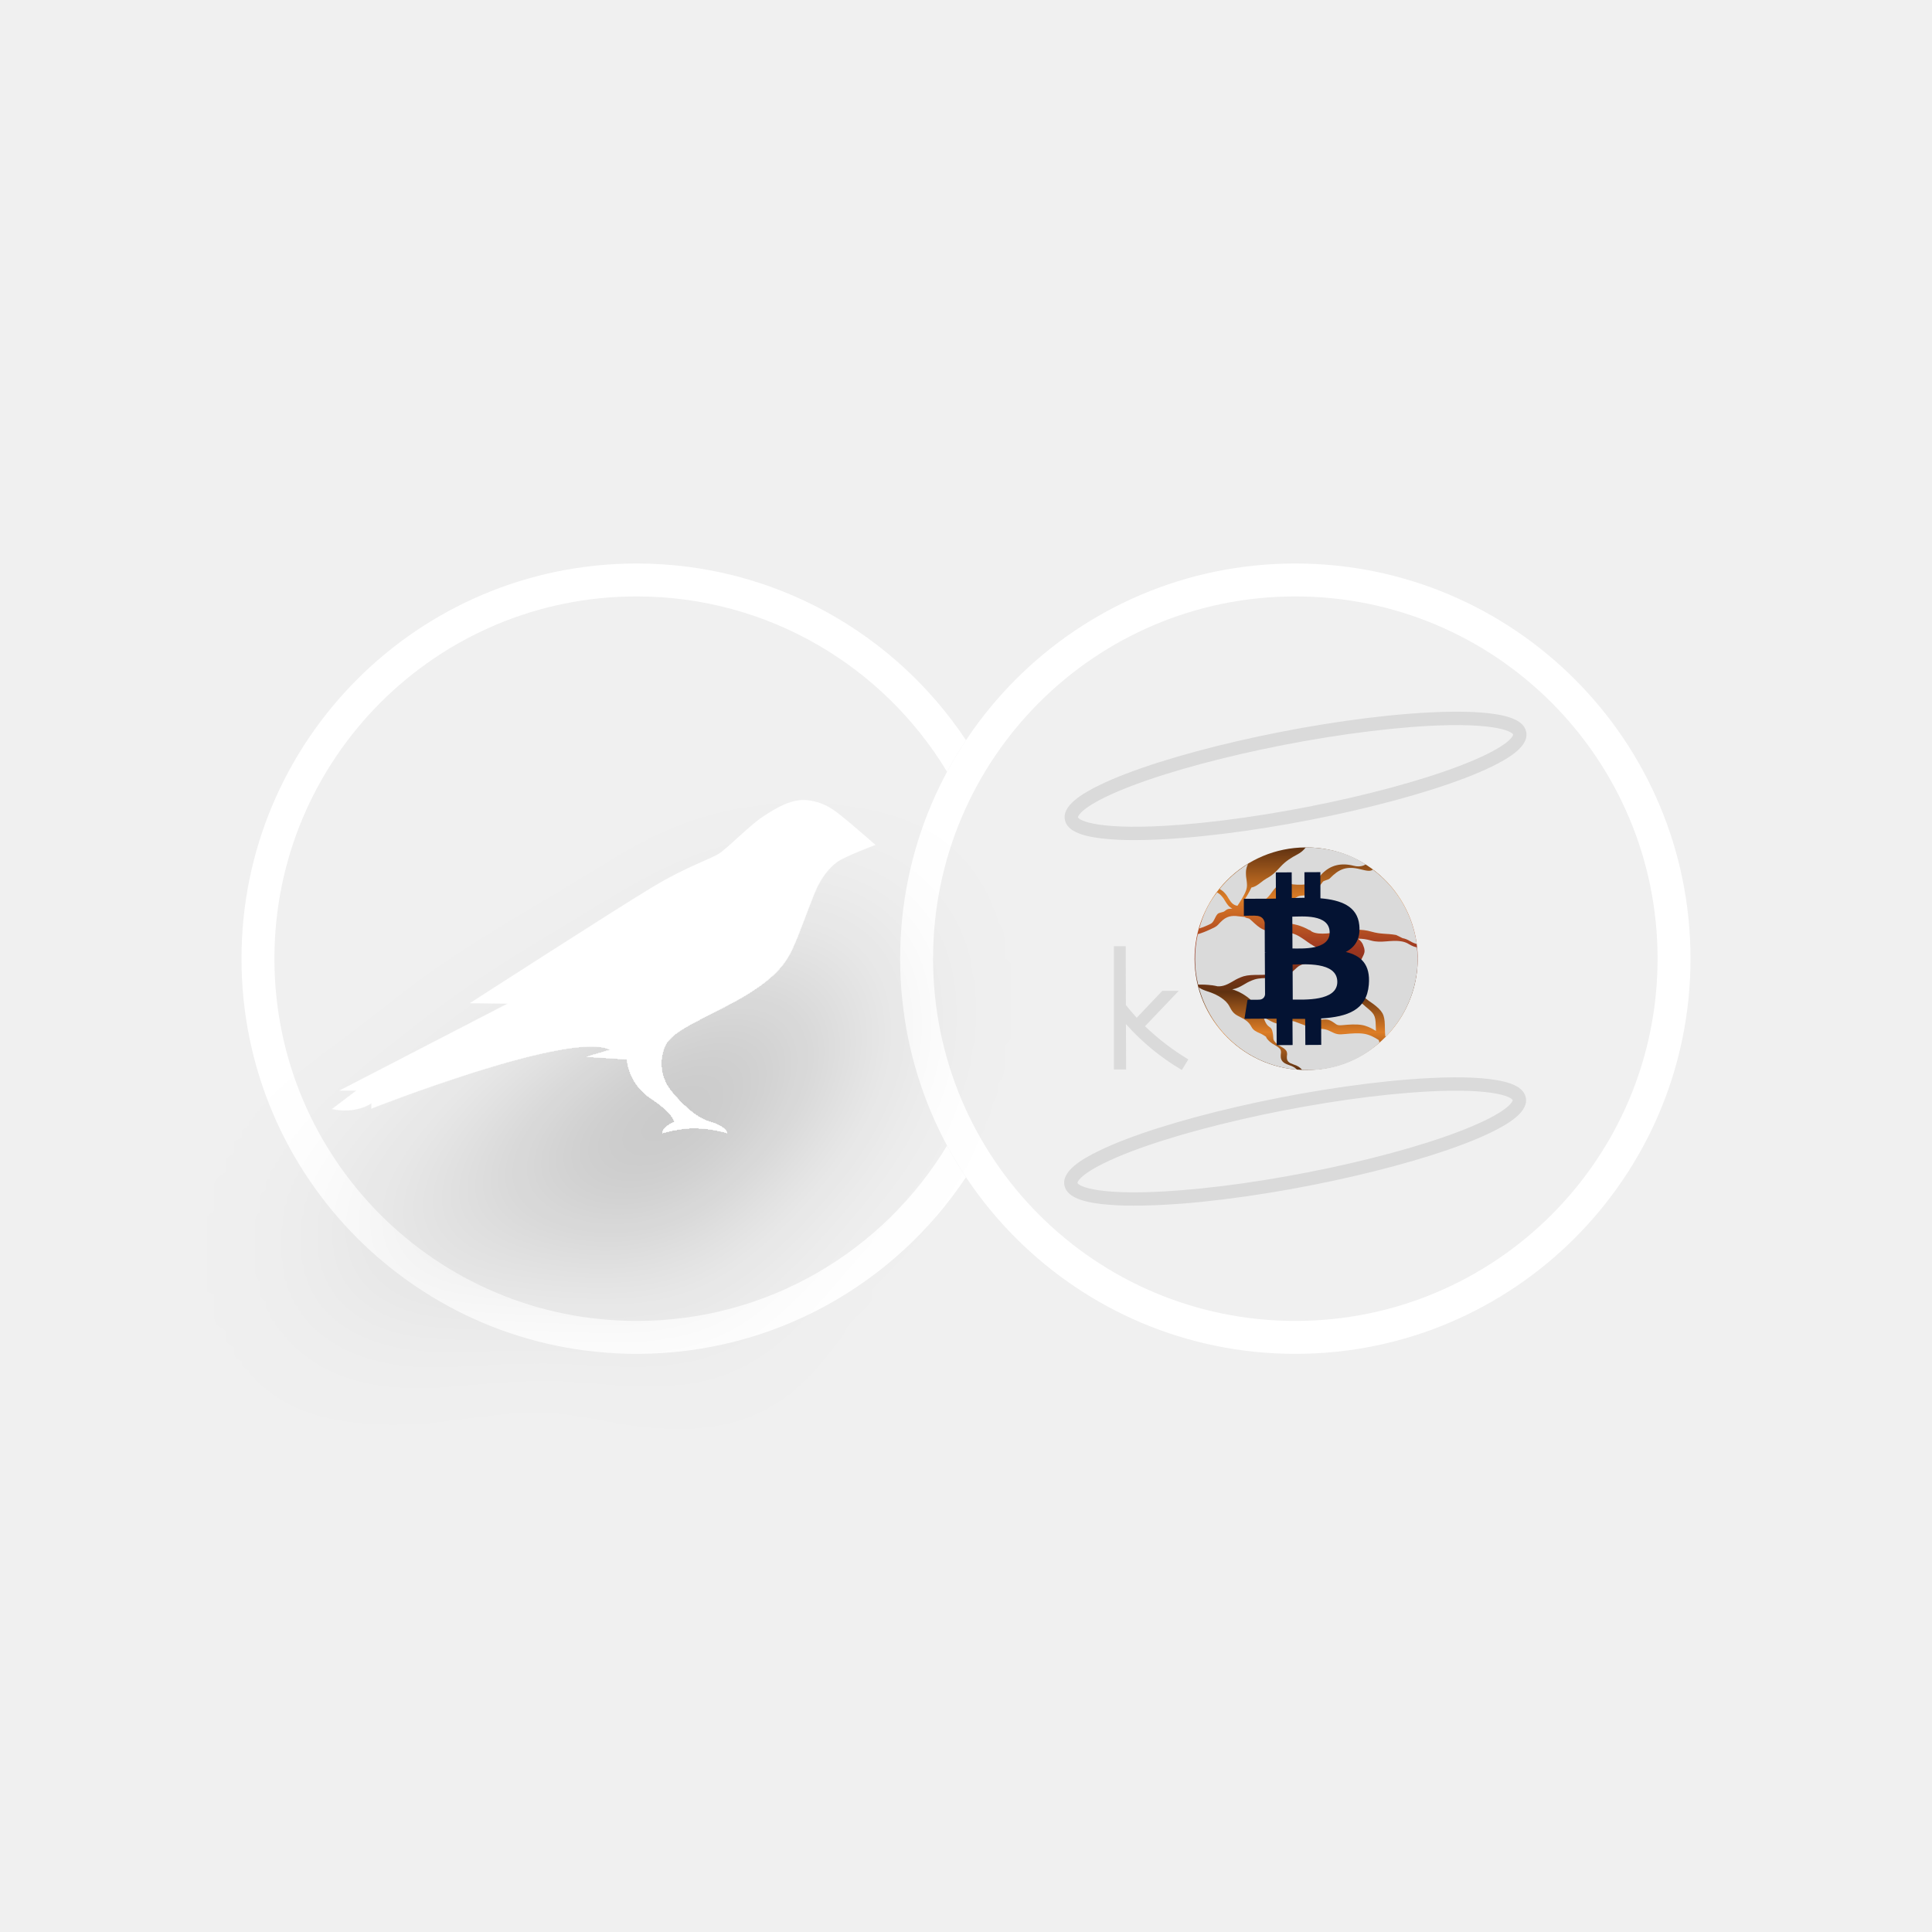
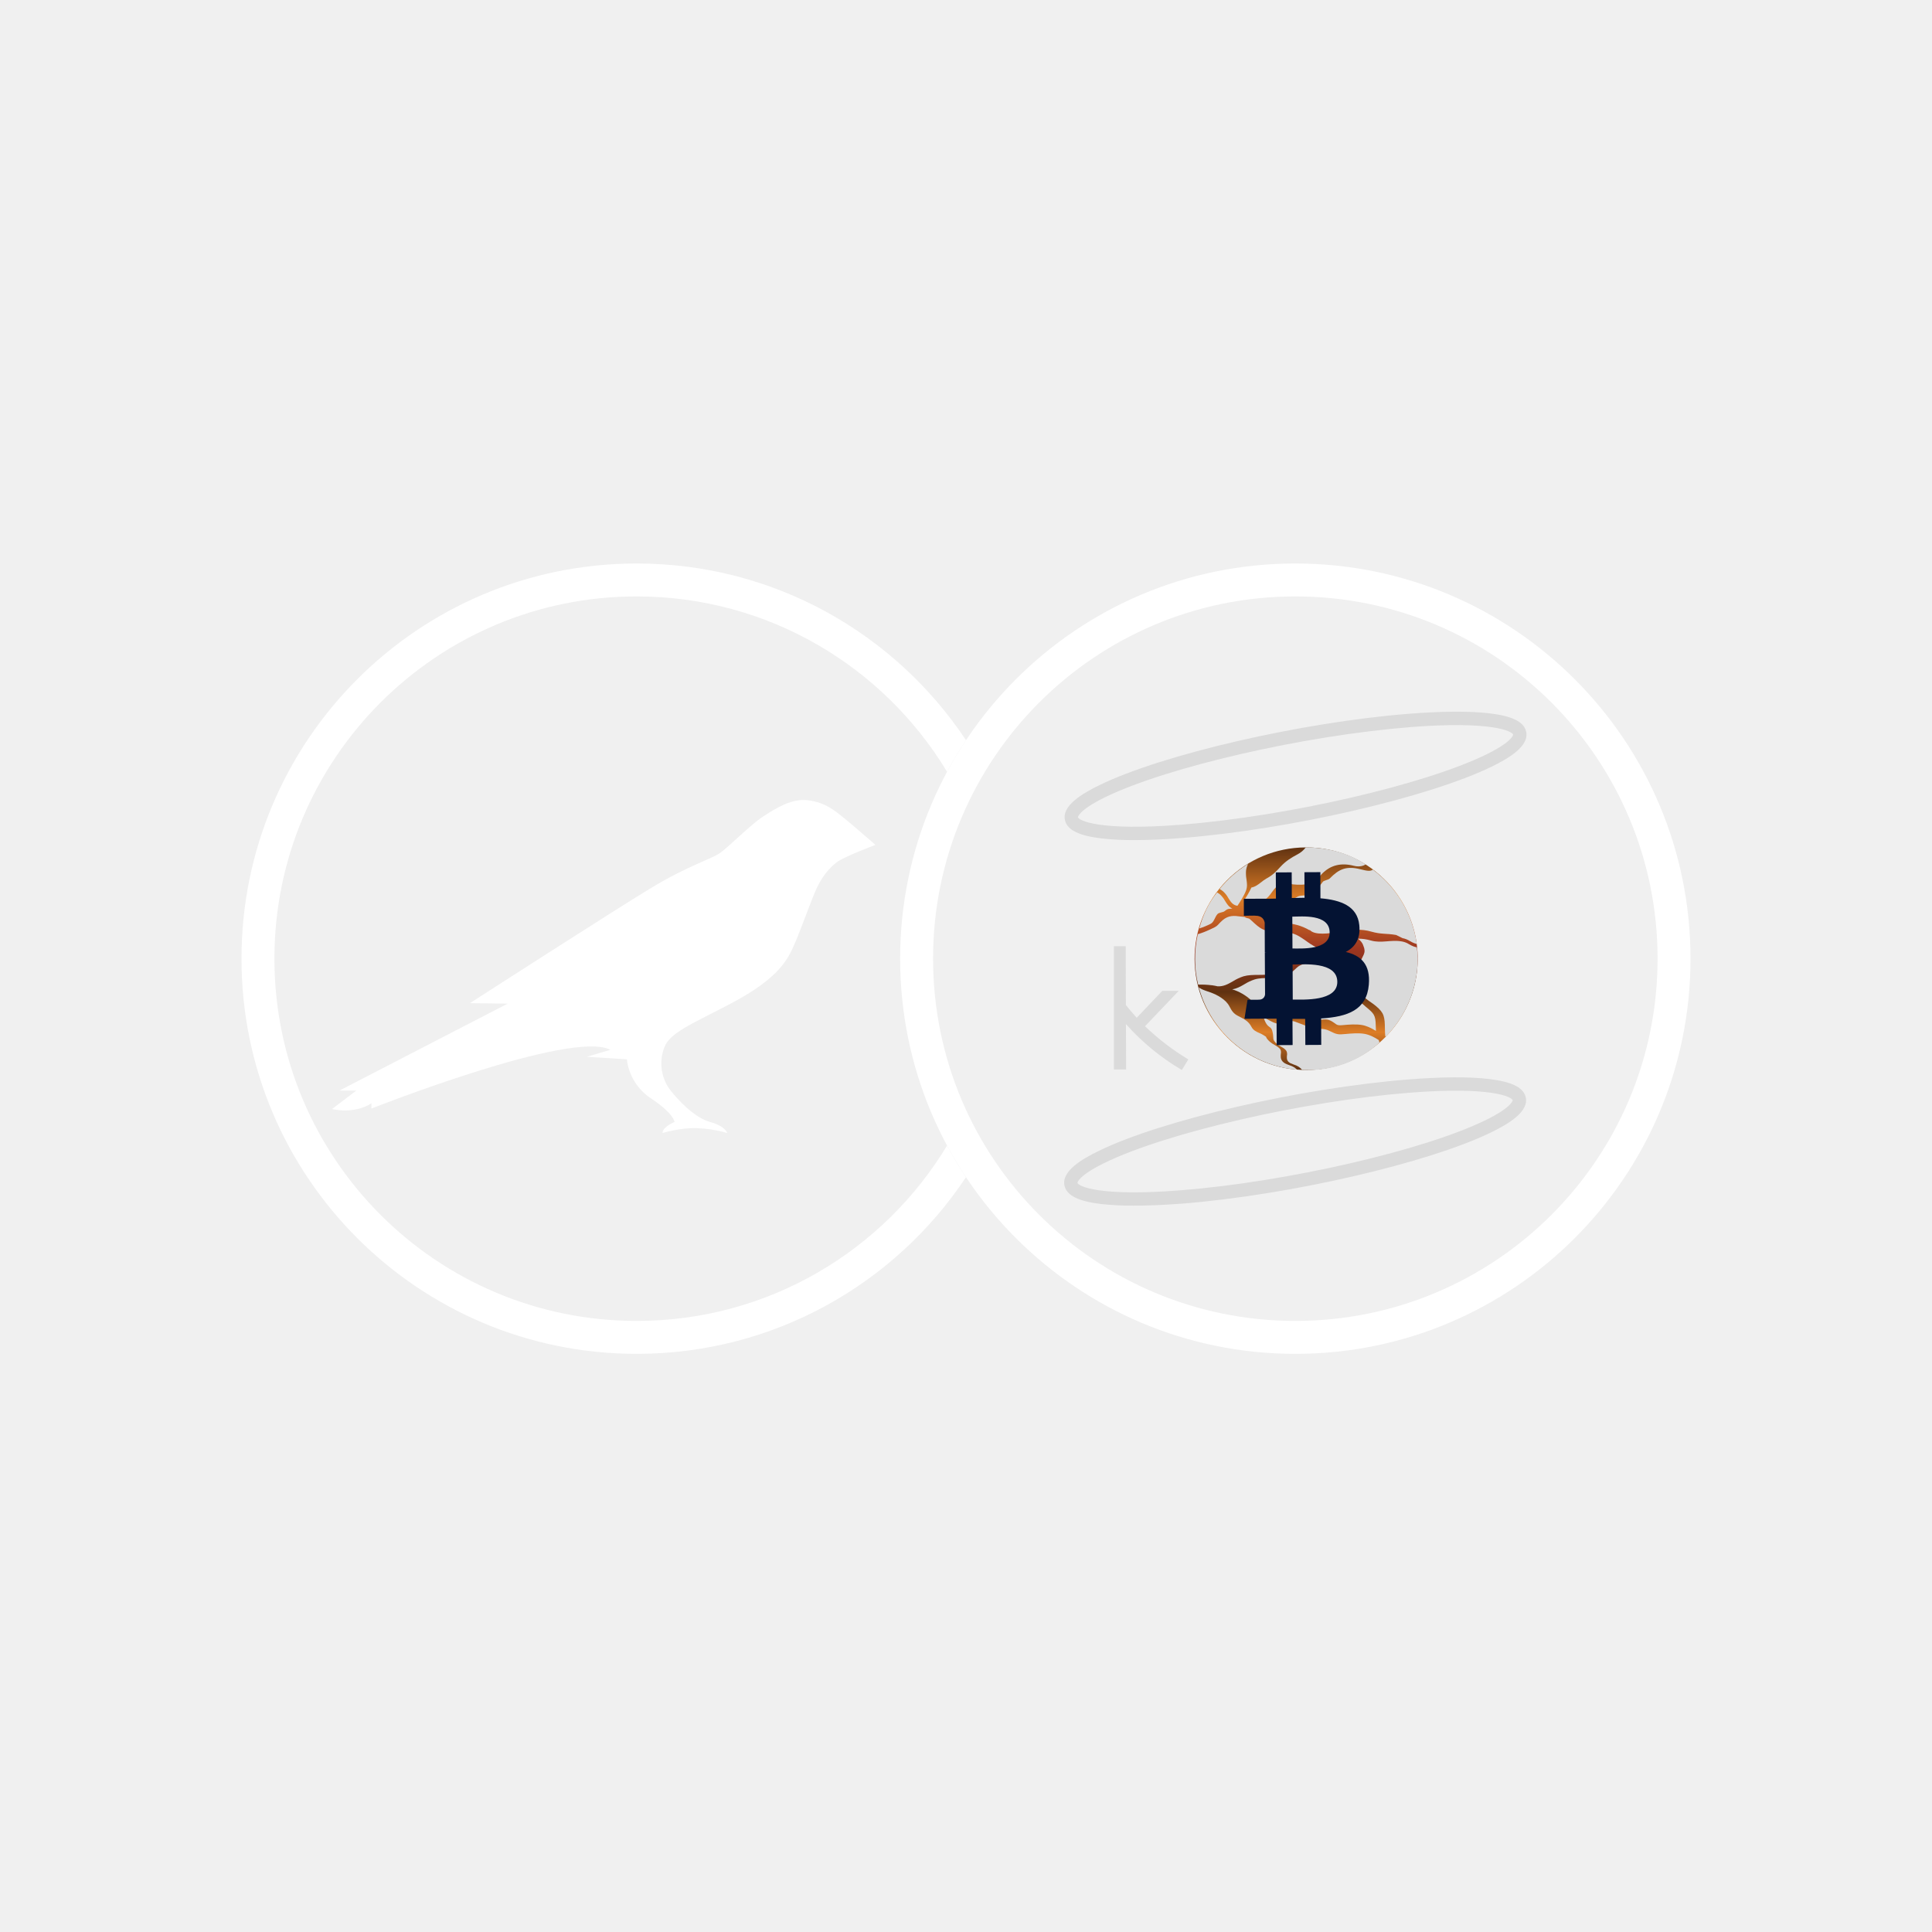
<svg xmlns="http://www.w3.org/2000/svg" width="48" height="48" viewBox="0 0 48 48" fill="none">
  <path d="M23.529 28.462C21.954 31.073 19.09 32.818 15.818 32.818C10.848 32.818 6.818 28.789 6.818 23.818C6.818 18.848 10.848 14.818 15.818 14.818C19.09 14.818 21.954 16.564 23.529 19.174C23.674 18.905 23.831 18.643 24 18.389C22.241 15.744 19.233 14 15.818 14C10.396 14 6 18.396 6 23.818C6 29.241 10.396 33.636 15.818 33.636C19.233 33.636 22.241 31.893 24 29.247C23.831 28.994 23.674 28.732 23.529 28.462Z" fill="white" />
  <path fill-rule="evenodd" clip-rule="evenodd" d="M32.182 32.818C37.152 32.818 41.182 28.789 41.182 23.818C41.182 18.848 37.152 14.818 32.182 14.818C27.211 14.818 23.182 18.848 23.182 23.818C23.182 28.789 27.211 32.818 32.182 32.818ZM32.182 33.636C37.604 33.636 42 29.241 42 23.818C42 18.396 37.604 14 32.182 14C26.759 14 22.364 18.396 22.364 23.818C22.364 29.241 26.759 33.636 32.182 33.636Z" fill="white" />
  <path d="M28.183 20.872C27.912 20.874 27.642 20.86 27.372 20.831C26.814 20.765 26.525 20.626 26.462 20.39C26.362 20.021 26.899 19.71 27.312 19.508C28.884 18.741 32.331 17.945 34.997 17.734C35.822 17.669 36.514 17.664 37.003 17.722C37.561 17.788 37.85 17.927 37.913 18.163C38.014 18.532 37.477 18.843 37.063 19.046C35.491 19.812 32.044 20.608 29.378 20.819C28.939 20.854 28.537 20.872 28.183 20.872ZM35.01 17.901L35.023 18.067C32.391 18.276 28.997 19.056 27.456 19.807C26.794 20.13 26.78 20.304 26.781 20.304C26.803 20.384 27.305 20.651 29.352 20.489C31.984 20.281 35.378 19.499 36.919 18.748C37.581 18.425 37.595 18.253 37.594 18.251C37.572 18.171 37.072 17.904 35.023 18.066L35.01 17.901Z" fill="#DADADA" />
  <path d="M28.171 29.954C27.901 29.956 27.63 29.943 27.361 29.914C26.803 29.848 26.514 29.708 26.451 29.473C26.349 29.105 26.887 28.794 27.3 28.593C28.872 27.826 32.319 27.03 34.986 26.819C35.81 26.753 36.502 26.749 36.991 26.807C37.549 26.873 37.839 27.012 37.903 27.248C38.003 27.617 37.466 27.928 37.053 28.131C35.481 28.897 32.033 29.693 29.367 29.904C28.927 29.937 28.525 29.954 28.171 29.954ZM35.011 27.149C32.379 27.358 28.985 28.139 27.444 28.891C26.782 29.214 26.768 29.386 26.769 29.387C26.791 29.468 27.292 29.735 29.34 29.572C31.972 29.364 35.366 28.583 36.907 27.831C37.569 27.508 37.583 27.335 37.582 27.335C37.56 27.254 37.06 26.987 35.011 27.149Z" fill="#DADADA" />
  <path d="M28.448 25.496C28.774 25.811 29.135 26.088 29.524 26.32L29.363 26.584C28.844 26.279 28.375 25.894 27.974 25.444L27.978 26.57H27.675V23.509H27.968L27.972 24.971C28.062 25.079 28.151 25.187 28.241 25.286L28.877 24.617H29.286L28.448 25.496Z" fill="#DADADA" />
  <path d="M34.393 21.845C33.877 21.337 33.182 21.053 32.459 21.054C32.449 21.054 32.44 21.054 32.43 21.054C31.697 21.058 30.995 21.353 30.479 21.874C29.963 22.395 29.675 23.099 29.679 23.832C29.683 24.566 29.977 25.267 30.499 25.783C31.02 26.299 31.724 26.587 32.457 26.583H32.485C33.032 26.578 33.565 26.41 34.016 26.102C34.468 25.794 34.818 25.359 35.022 24.851C35.227 24.344 35.276 23.788 35.164 23.253C35.052 22.717 34.783 22.227 34.393 21.845Z" fill="url(#paint0_linear_3079_4593)" />
  <path d="M33.638 21.511C33.314 21.428 33.053 21.495 32.842 21.712C32.816 21.74 32.791 21.769 32.769 21.799C32.713 21.869 32.666 21.929 32.559 21.954C32.415 21.983 32.267 21.989 32.121 21.972C32.079 21.966 32.044 21.958 32.013 21.951C31.903 21.926 31.838 21.912 31.708 22.036C31.667 22.077 31.63 22.122 31.598 22.17C31.54 22.25 31.485 22.325 31.395 22.359C31.354 22.375 31.31 22.384 31.266 22.387L31.254 22.382L31.252 22.387C31.188 22.389 31.125 22.385 31.062 22.375C31.013 22.368 30.963 22.364 30.913 22.362C30.981 22.263 31.04 22.159 31.091 22.05C31.182 22.036 31.26 21.976 31.335 21.918C31.375 21.885 31.417 21.855 31.461 21.829C31.612 21.747 31.685 21.676 31.816 21.532C31.94 21.397 32.074 21.312 32.235 21.227C32.316 21.185 32.387 21.126 32.441 21.053C32.981 21.057 33.486 21.183 33.93 21.477C33.883 21.506 33.783 21.547 33.638 21.511Z" fill="#DADADA" />
  <path d="M35.136 23.433C35.098 23.418 35.061 23.4 35.026 23.379C34.971 23.345 34.91 23.32 34.846 23.308L34.685 23.229C34.431 23.185 34.327 23.218 34.07 23.146C33.951 23.111 33.827 23.096 33.703 23.101L33.696 23.095L33.692 23.101C33.604 23.105 33.515 23.117 33.416 23.131L33.348 23.141C33.32 23.145 33.289 23.149 33.254 23.155C33.035 23.189 32.669 23.247 32.542 23.105L32.535 23.111C32.34 22.997 32.118 22.936 31.892 22.936C31.539 22.936 31.429 22.841 31.228 22.668C31.193 22.639 31.155 22.606 31.113 22.571C31.132 22.571 31.15 22.571 31.169 22.571C31.26 22.604 31.356 22.62 31.453 22.62C31.471 22.621 31.49 22.62 31.508 22.618C31.558 22.612 31.605 22.59 31.641 22.554C31.657 22.54 31.674 22.527 31.691 22.515C31.73 22.492 31.775 22.481 31.82 22.484C31.84 22.484 31.86 22.482 31.882 22.48C31.978 22.468 32.045 22.414 32.11 22.362C32.171 22.314 32.228 22.269 32.305 22.256C32.325 22.253 32.344 22.252 32.365 22.25C32.416 22.25 32.467 22.238 32.513 22.214C32.537 22.199 32.56 22.18 32.58 22.159C32.603 22.132 32.632 22.111 32.664 22.096C32.766 22.061 32.811 21.977 32.866 21.907C32.89 21.876 33.004 21.859 33.035 21.828C33.264 21.592 33.448 21.508 33.8 21.597C33.979 21.642 34.048 21.65 34.108 21.606C34.404 21.826 34.653 22.103 34.84 22.42C35.027 22.737 35.149 23.089 35.199 23.454C35.177 23.448 35.156 23.441 35.136 23.433Z" fill="#DADADA" />
  <path d="M31.637 25.823C31.634 25.805 31.633 25.788 31.633 25.77C31.632 25.73 31.627 25.689 31.619 25.65C31.6 25.557 31.573 25.539 31.54 25.515C31.512 25.497 31.488 25.474 31.469 25.446C31.436 25.395 31.411 25.34 31.397 25.281L31.395 25.273C31.419 25.288 31.444 25.302 31.47 25.315C31.482 25.321 31.497 25.33 31.516 25.34C31.588 25.379 31.686 25.432 31.737 25.428C31.78 25.422 31.819 25.399 31.846 25.366C31.869 25.343 31.944 25.387 31.976 25.381C32.034 25.37 32.102 25.353 32.191 25.389C32.228 25.404 32.26 25.417 32.285 25.425C32.331 25.44 32.378 25.46 32.423 25.478C32.497 25.513 32.576 25.539 32.656 25.555C32.701 25.561 32.746 25.564 32.792 25.563C32.876 25.558 32.959 25.576 33.034 25.614C33.207 25.701 33.244 25.708 33.433 25.689C33.574 25.675 33.754 25.662 33.891 25.684C34.021 25.705 34.139 25.765 34.255 25.84C34.255 25.852 34.272 25.891 34.273 25.903C33.795 26.342 33.169 26.585 32.519 26.584C32.462 26.584 32.406 26.582 32.35 26.578C32.324 26.55 32.295 26.525 32.265 26.503C32.228 26.48 32.189 26.462 32.148 26.45C32.094 26.43 32.038 26.411 32.008 26.377C31.965 26.329 31.97 26.276 31.974 26.225C31.981 26.19 31.978 26.155 31.966 26.122C31.94 26.069 31.885 26.037 31.826 26.003C31.791 25.984 31.758 25.962 31.727 25.937C31.697 25.913 31.671 25.884 31.65 25.852C31.652 25.843 31.637 25.823 31.637 25.823Z" fill="#DADADA" />
  <path d="M30.957 21.636C30.952 21.706 30.956 21.777 30.968 21.846C30.981 21.938 30.993 22.025 30.958 22.124L30.954 22.134H30.951V22.141C30.905 22.26 30.796 22.428 30.744 22.504C30.628 22.489 30.573 22.402 30.516 22.309C30.482 22.247 30.437 22.19 30.384 22.143C30.358 22.122 30.33 22.104 30.301 22.087C30.499 21.841 30.738 21.63 31.007 21.464C30.981 21.518 30.964 21.576 30.957 21.636Z" fill="#DADADA" />
  <path d="M34.416 25.741C34.411 25.686 34.409 25.628 34.408 25.57C34.405 25.267 34.391 25.167 34.187 24.997C34.031 24.865 33.851 24.8 33.793 24.603C33.761 24.494 33.761 24.355 33.76 24.209C33.76 24.145 33.76 24.08 33.756 24.016C33.771 23.954 33.793 23.893 33.823 23.836C33.857 23.762 33.912 23.684 33.901 23.604C33.891 23.536 33.901 23.584 33.871 23.493C33.845 23.413 33.797 23.368 33.739 23.321C33.848 23.32 33.956 23.336 34.061 23.367C34.318 23.44 34.559 23.344 34.815 23.388L34.84 23.392C34.901 23.404 34.958 23.427 35.01 23.46C35.046 23.482 35.084 23.5 35.123 23.515C35.149 23.524 35.175 23.531 35.201 23.536C35.215 23.63 35.222 23.724 35.222 23.819C35.223 24.542 34.939 25.237 34.433 25.753L34.416 25.741Z" fill="#DADADA" />
  <path d="M29.995 24.629C30.019 24.637 30.042 24.645 30.064 24.653C30.16 24.686 30.251 24.73 30.336 24.786C30.426 24.848 30.496 24.909 30.547 25.007C30.602 25.112 30.643 25.18 30.754 25.238L30.788 25.255C30.925 25.326 31.022 25.377 31.094 25.515C31.137 25.598 31.216 25.634 31.292 25.667C31.333 25.684 31.373 25.704 31.41 25.729L31.425 25.739L31.453 25.757C31.465 25.795 31.492 25.831 31.558 25.889C31.594 25.918 31.632 25.943 31.673 25.965C31.734 26.001 31.791 26.034 31.816 26.084C31.826 26.115 31.829 26.149 31.822 26.182C31.817 26.243 31.811 26.312 31.868 26.375C31.907 26.419 31.973 26.442 32.036 26.465C32.079 26.478 32.12 26.497 32.158 26.52C32.181 26.537 32.203 26.555 32.223 26.575C31.656 26.527 31.117 26.305 30.681 25.939C30.245 25.573 29.932 25.081 29.785 24.531C29.842 24.576 29.923 24.604 29.995 24.629Z" fill="#DADADA" />
  <path d="M30.435 22.381C30.483 22.458 30.531 22.535 30.617 22.572C30.538 22.586 30.513 22.564 30.43 22.634C30.386 22.672 30.291 22.666 30.25 22.708C30.182 22.78 30.166 22.906 30.08 22.951C29.989 22.997 29.894 23.036 29.796 23.067C29.895 22.715 30.017 22.452 30.237 22.172C30.263 22.187 30.288 22.203 30.311 22.222C30.361 22.268 30.403 22.322 30.435 22.381Z" fill="#DADADA" />
  <path d="M33.931 25.011L33.949 25.026C34.129 25.177 34.177 25.218 34.18 25.479C34.18 25.525 34.182 25.57 34.185 25.614C34.072 25.543 33.955 25.485 33.828 25.465C33.688 25.442 33.506 25.455 33.362 25.469C33.179 25.488 33.218 25.439 33.051 25.355C32.943 25.301 32.8 25.344 32.724 25.343C32.68 25.344 32.636 25.341 32.593 25.335C32.514 25.32 32.438 25.295 32.366 25.261C32.32 25.242 32.34 25.204 32.292 25.189C32.269 25.181 32.17 25.187 32.133 25.172C32.036 25.133 31.916 25.084 31.85 25.096C31.814 25.105 31.782 25.125 31.759 25.154C31.736 25.183 31.703 25.203 31.667 25.209C31.625 25.212 31.528 25.16 31.463 25.125C31.444 25.114 31.428 25.106 31.415 25.099C31.38 25.082 31.347 25.062 31.315 25.041C31.315 25.038 31.315 25.036 31.313 25.033L31.307 25.035C31.231 24.981 31.16 24.922 31.092 24.857C30.956 24.73 30.792 24.634 30.613 24.579C30.726 24.564 30.82 24.51 30.916 24.454C30.997 24.403 31.084 24.362 31.174 24.333C31.284 24.3 31.41 24.3 31.533 24.299C31.662 24.299 31.795 24.298 31.912 24.259C32.033 24.219 32.124 24.131 32.213 24.047C32.306 23.957 32.422 23.944 32.553 23.909C32.658 23.881 32.791 23.793 32.952 23.783C33.151 23.771 33.357 23.759 33.489 23.709C33.564 23.803 33.586 23.937 33.593 24.079C33.593 24.079 33.593 24.079 33.593 24.081C33.596 24.139 33.596 24.197 33.597 24.255C33.597 24.389 33.598 24.516 33.628 24.617C33.682 24.802 33.792 24.894 33.931 25.011Z" fill="#DADADA" />
  <path d="M29.768 24.463C29.718 24.264 29.692 24.059 29.692 23.854C29.689 23.637 29.712 23.421 29.759 23.21C29.86 23.18 29.959 23.142 30.054 23.097C30.137 23.054 30.201 23.04 30.263 22.974C30.298 22.935 30.335 22.898 30.374 22.863C30.527 22.733 30.668 22.75 30.815 22.77C30.85 22.774 30.886 22.778 30.923 22.781C30.972 22.821 31.015 22.803 31.054 22.836C31.233 22.991 31.341 23.148 31.668 23.148C31.906 23.148 32.091 23.151 32.279 23.264C32.284 23.267 32.289 23.27 32.294 23.273C32.343 23.303 32.392 23.336 32.443 23.372L32.475 23.395C32.58 23.47 32.68 23.541 32.818 23.563C32.865 23.57 32.912 23.572 32.96 23.569C33.05 23.568 33.129 23.566 33.197 23.636C33.071 23.681 32.871 23.694 32.678 23.706C32.516 23.715 32.362 23.725 32.255 23.753C32.117 23.79 32.018 23.884 31.922 23.976C31.832 24.063 31.747 24.144 31.631 24.182C31.515 24.221 31.387 24.221 31.26 24.221C31.134 24.222 31.009 24.223 30.895 24.256C30.802 24.286 30.714 24.328 30.631 24.38C30.513 24.448 30.4 24.512 30.252 24.505C30.209 24.494 30.166 24.487 30.122 24.48L30.11 24.477V24.479C29.997 24.464 29.882 24.459 29.768 24.463Z" fill="#DADADA" />
  <path d="M33.771 22.984C33.724 22.515 33.318 22.36 32.806 22.318L32.804 21.668L32.408 21.67L32.411 22.305C32.307 22.305 32.201 22.308 32.095 22.31L32.092 21.673L31.697 21.675L31.7 22.325C31.614 22.327 31.53 22.329 31.448 22.33V22.328L30.902 22.33L30.904 22.753C30.904 22.753 31.197 22.745 31.192 22.751C31.352 22.751 31.405 22.843 31.421 22.923L31.424 23.664C31.438 23.664 31.452 23.665 31.466 23.667H31.424L31.43 24.704C31.429 24.723 31.424 24.741 31.416 24.757C31.408 24.774 31.397 24.788 31.383 24.801C31.369 24.813 31.353 24.822 31.336 24.828C31.319 24.834 31.3 24.837 31.282 24.836C31.287 24.841 30.994 24.838 30.994 24.838L30.918 25.311L31.433 25.308C31.529 25.308 31.623 25.308 31.716 25.308L31.719 25.966L32.115 25.964L32.111 25.313C32.22 25.314 32.325 25.315 32.427 25.314L32.431 25.962L32.826 25.96L32.823 25.303C33.488 25.262 33.954 25.091 34.008 24.466C34.052 23.963 33.815 23.74 33.436 23.651C33.664 23.533 33.807 23.327 33.771 22.984ZM33.225 24.393C33.228 24.884 32.386 24.834 32.118 24.834L32.114 23.963C32.382 23.962 33.222 23.88 33.225 24.393ZM33.035 23.165C33.037 23.612 32.335 23.564 32.111 23.565L32.107 22.774C32.331 22.773 33.032 22.698 33.035 23.165Z" fill="#041333" />
-   <g filter="url(#filter0_d_3079_4593)">
-     <path d="M20.961 20.317C20.758 20.156 20.516 19.937 20.074 19.882C19.66 19.827 19.238 20.105 18.953 20.29C18.668 20.474 18.129 21.015 17.906 21.18C17.684 21.344 17.113 21.497 16.195 22.05C15.277 22.602 11.676 24.923 11.676 24.923L12.613 24.935L8.434 27.095H8.852L8.25 27.553C8.25 27.553 8.781 27.695 9.227 27.412V27.542C9.227 27.542 14.203 25.574 15.164 26.083L14.578 26.256C14.629 26.256 15.574 26.319 15.574 26.319C15.597 26.515 15.663 26.704 15.767 26.872C15.871 27.04 16.011 27.183 16.176 27.291C16.746 27.667 16.758 27.875 16.758 27.875C16.758 27.875 16.461 27.996 16.461 28.149C16.461 28.149 16.898 28.016 17.305 28.028C17.562 28.038 17.818 28.078 18.066 28.149C18.066 28.149 18.035 27.985 17.641 27.875C17.246 27.765 16.855 27.334 16.664 27.099C16.547 26.949 16.47 26.771 16.442 26.583C16.414 26.395 16.436 26.202 16.504 26.025C16.641 25.668 17.117 25.472 18.102 24.962C19.262 24.359 19.527 23.912 19.691 23.563C19.855 23.214 20.098 22.52 20.234 22.195C20.406 21.775 20.617 21.552 20.793 21.419C20.969 21.285 21.75 20.991 21.75 20.991C21.75 20.991 21.152 20.47 20.961 20.317Z" fill="white" />
-   </g>
+   <path d="M20.961 20.317C20.758 20.156 20.516 19.937 20.074 19.882C19.66 19.827 19.238 20.105 18.953 20.29C18.668 20.474 18.129 21.015 17.906 21.18C17.684 21.344 17.113 21.497 16.195 22.05C15.277 22.602 11.676 24.923 11.676 24.923L12.613 24.935L8.434 27.095H8.852L8.25 27.553C8.25 27.553 8.781 27.695 9.227 27.412V27.542C9.227 27.542 14.203 25.574 15.164 26.083L14.578 26.256C14.629 26.256 15.574 26.319 15.574 26.319C15.597 26.515 15.663 26.704 15.767 26.872C15.871 27.04 16.011 27.183 16.176 27.291C16.746 27.667 16.758 27.875 16.758 27.875C16.758 27.875 16.461 27.996 16.461 28.149C16.461 28.149 16.898 28.016 17.305 28.028C17.562 28.038 17.818 28.078 18.066 28.149C18.066 28.149 18.035 27.985 17.641 27.875C17.246 27.765 16.855 27.334 16.664 27.099C16.547 26.949 16.47 26.771 16.442 26.583C16.414 26.395 16.436 26.202 16.504 26.025C16.641 25.668 17.117 25.472 18.102 24.962C19.262 24.359 19.527 23.912 19.691 23.563C19.855 23.214 20.098 22.52 20.234 22.195C20.406 21.775 20.617 21.552 20.793 21.419C20.969 21.285 21.75 20.991 21.75 20.991C21.75 20.991 21.152 20.47 20.961 20.317Z" fill="white" />
  <defs>
-     <filter id="filter0_d_3079_4593" x="2" y="15" width="26" height="26" filterUnits="userSpaceOnUse" color-interpolation-filters="sRGB">
-       <feFlood flood-opacity="0" result="BackgroundImageFix" />
-       <feColorMatrix in="SourceAlpha" type="matrix" values="0 0 0 0 0 0 0 0 0 0 0 0 0 0 0 0 0 0 127 0" result="hardAlpha" />
-       <feOffset dy="4" />
-       <feGaussianBlur stdDeviation="2" />
-       <feComposite in2="hardAlpha" operator="out" />
-       <feColorMatrix type="matrix" values="0 0 0 0 0 0 0 0 0 0 0 0 0 0 0 0 0 0 0.25 0" />
-       <feBlend mode="normal" in2="BackgroundImageFix" result="effect1_dropShadow_3079_4593" />
-       <feBlend mode="normal" in="SourceGraphic" in2="effect1_dropShadow_3079_4593" result="shape" />
-     </filter>
    <linearGradient id="paint0_linear_3079_4593" x1="32.457" y1="26.584" x2="32.457" y2="21.054" gradientUnits="userSpaceOnUse">
      <stop stop-color="#603211" />
      <stop offset="0.17" stop-color="#DD7D26" />
      <stop offset="0.35" stop-color="#603211" />
      <stop offset="0.54" stop-color="#9C3520" />
      <stop offset="0.77" stop-color="#DD7D26" />
      <stop offset="1" stop-color="#603211" />
    </linearGradient>
  </defs>
</svg>
